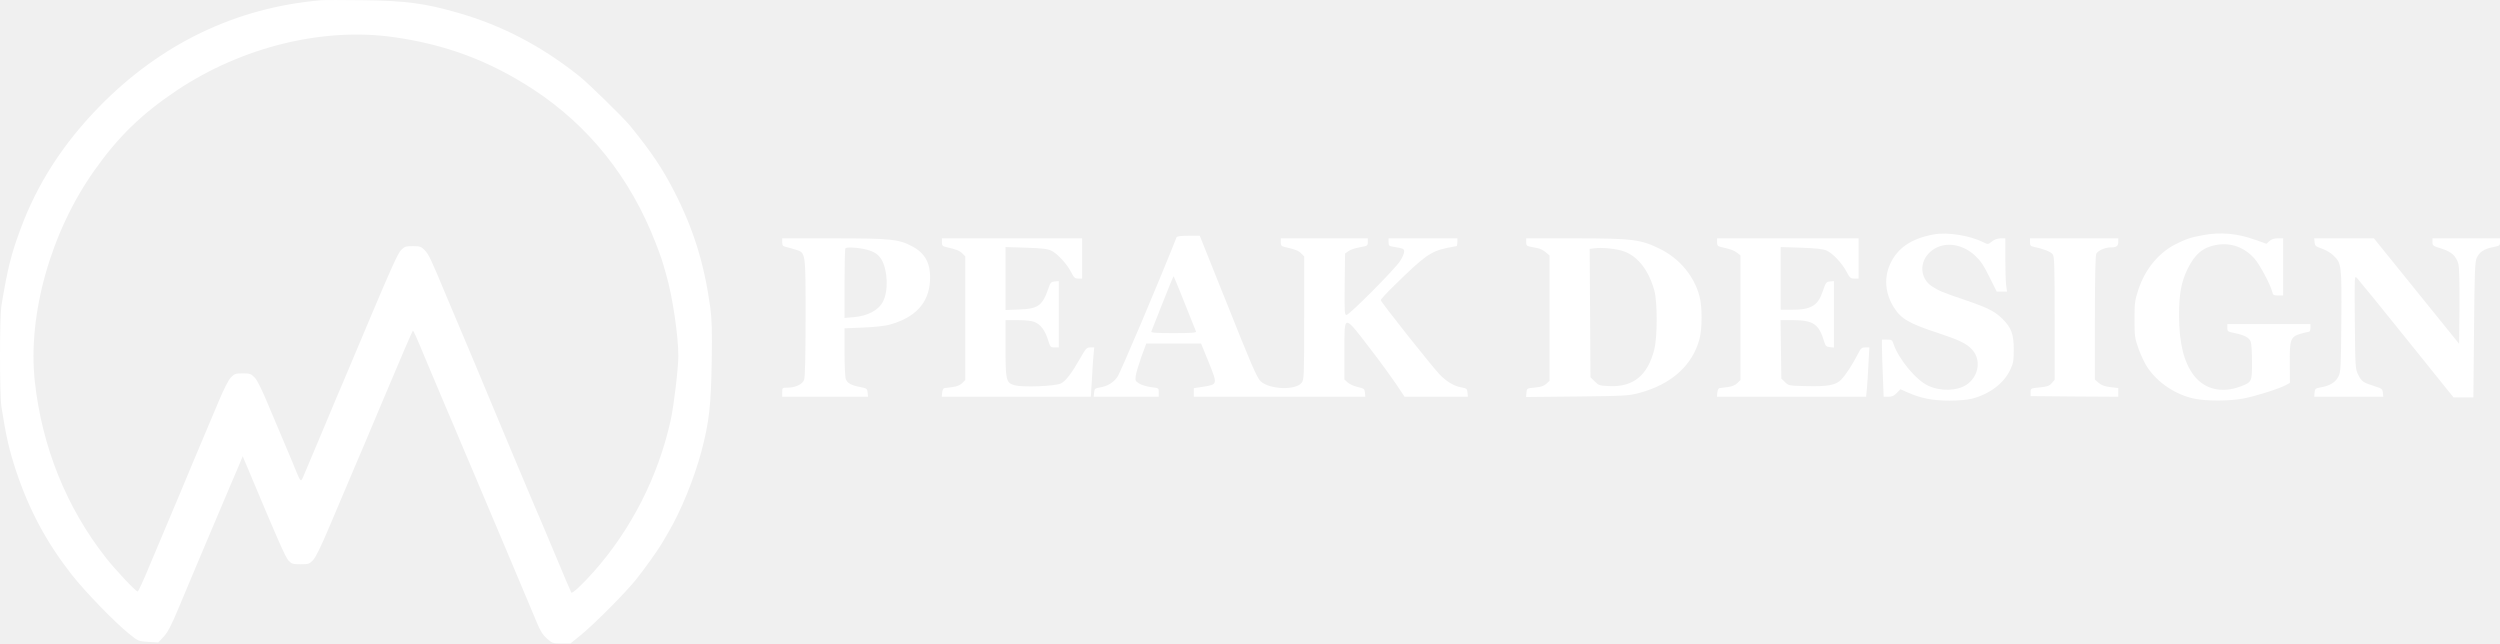
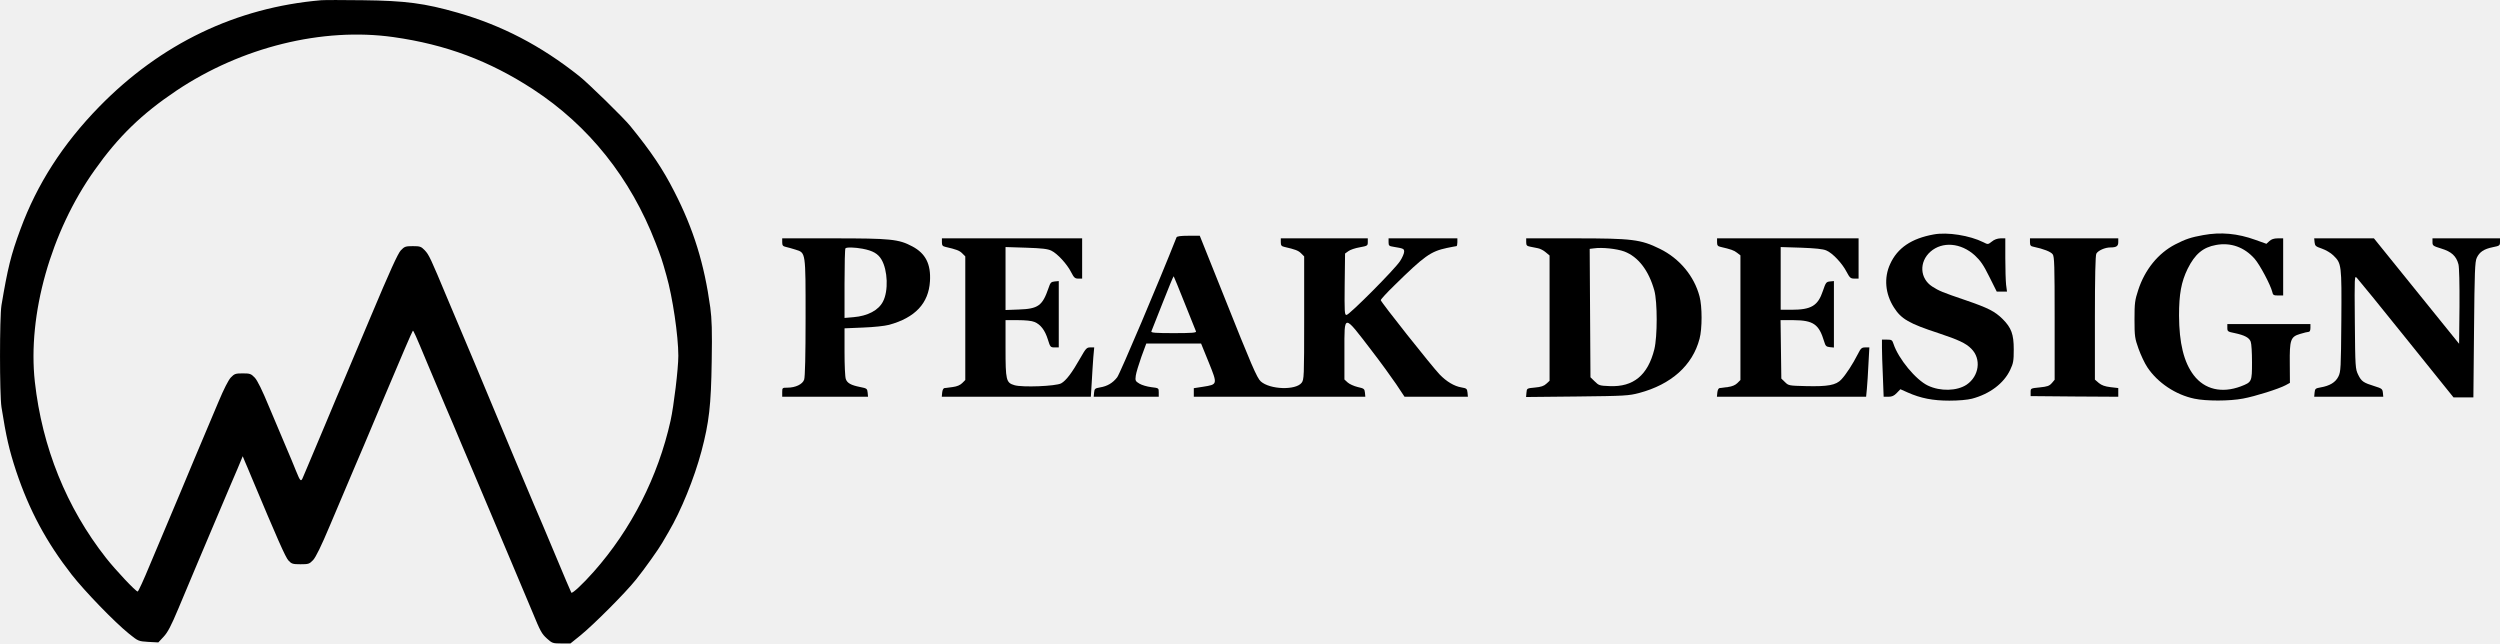
<svg xmlns="http://www.w3.org/2000/svg" version="1.0" width="1925.439pt" height="495.571pt" viewBox="0 0 1925.439 495.571" preserveAspectRatio="xMidYMid meet">
-   <g transform="translate(-19.56147,548.571) scale(0.1,-0.1)" fill="#FFFFFF" stroke="none">
+   <g transform="translate(-19.56147,548.571) scale(0.1,-0.1)">
    <path d="M2670 5484 c-656 -56 -1236 -335 -1711 -821 -279 -286 -478 -595 -606 -943 -73 -197 -98 -299 -146 -585 -15 -94 -15 -685 0 -785 36 -228 59 -329 113 -493 101 -302 233 -547 427 -796 101 -129 330 -366 443 -457 71 -57 72 -57 148 -62 l77 -4 41 44 c31 33 57 82 114 218 40 96 106 254 147 350 41 96 90 213 110 260 62 148 124 294 142 335 10 22 35 82 57 133 l39 94 16 -39 c9 -21 33 -76 52 -123 197 -470 262 -619 285 -642 23 -25 33 -28 92 -28 62 0 68 2 97 32 21 23 62 106 128 263 104 245 181 427 195 460 17 37 97 228 220 520 139 330 220 518 225 523 4 5 19 -27 115 -258 45 -107 106 -251 135 -320 30 -69 86 -201 125 -295 39 -93 77 -183 85 -200 7 -16 49 -115 93 -220 44 -104 138 -325 207 -490 70 -165 142 -336 160 -380 63 -153 72 -170 114 -208 39 -35 44 -37 110 -37 l70 0 77 62 c101 82 345 326 428 430 64 79 178 240 202 283 6 11 28 49 49 84 95 161 197 411 253 621 59 223 74 353 79 693 4 237 1 323 -11 415 -46 334 -128 602 -277 892 -88 173 -177 306 -339 505 -49 61 -327 333 -395 386 -295 234 -594 389 -935 487 -255 73 -401 92 -730 96 -151 2 -295 2 -320 0z m556 -284 c403 -57 738 -182 1077 -403 428 -280 749 -682 942 -1182 43 -112 48 -125 83 -250 48 -166 92 -467 92 -620 0 -98 -35 -388 -60 -500 -96 -431 -303 -837 -592 -1163 -85 -96 -164 -169 -172 -161 -2 2 -59 135 -125 294 -67 160 -139 331 -161 380 -21 50 -91 216 -156 370 -64 154 -136 325 -159 380 -23 55 -88 210 -144 345 -57 135 -109 259 -116 275 -8 17 -50 118 -95 225 -128 307 -140 333 -173 368 -28 29 -36 32 -92 32 -56 0 -64 -3 -92 -32 -23 -24 -85 -161 -233 -513 -111 -264 -208 -493 -215 -510 -8 -16 -68 -160 -135 -320 -67 -159 -130 -308 -139 -330 -10 -22 -24 -55 -31 -73 -16 -40 -21 -36 -55 48 -14 36 -48 117 -75 180 -27 63 -86 203 -131 310 -54 131 -91 206 -112 228 -28 29 -36 32 -92 32 -56 0 -64 -3 -92 -32 -19 -21 -54 -90 -93 -183 -34 -82 -87 -206 -116 -275 -29 -69 -108 -255 -174 -415 -67 -159 -129 -308 -139 -330 -10 -22 -56 -131 -102 -242 -46 -112 -88 -203 -93 -203 -15 0 -171 166 -244 259 -305 388 -492 853 -548 1356 -57 517 123 1156 460 1630 183 259 364 434 631 613 501 335 1125 489 1671 412z" />
    <path d="M15088 3680 c-171 -31 -279 -104 -335 -228 -49 -106 -38 -229 29 -334 56 -89 117 -124 343 -198 153 -51 212 -78 253 -120 79 -78 61 -211 -36 -277 -74 -49 -201 -53 -298 -7 -93 44 -227 206 -265 321 -10 30 -14 33 -50 33 l-39 0 0 -62 c0 -35 3 -134 7 -220 l6 -158 37 0 c27 0 43 7 64 29 l28 29 56 -25 c101 -45 195 -63 321 -63 71 0 139 6 174 15 137 36 246 118 295 223 24 50 27 70 27 157 0 116 -18 166 -86 234 -60 59 -111 85 -286 145 -179 61 -203 71 -256 105 -96 62 -102 190 -14 268 92 81 235 69 342 -28 44 -41 67 -74 112 -165 l57 -114 39 0 40 0 -7 53 c-3 28 -6 121 -6 205 l0 152 -37 0 c-25 -1 -48 -9 -67 -25 -29 -23 -30 -23 -65 -5 -104 52 -277 80 -383 60z" />
    <path d="M17164 3675 c-95 -17 -136 -31 -216 -72 -131 -68 -233 -194 -284 -350 -26 -80 -29 -100 -29 -228 0 -130 3 -146 31 -225 17 -47 47 -112 68 -143 79 -119 218 -212 363 -242 90 -19 270 -19 374 1 93 17 276 75 328 103 l33 18 -1 146 c-2 187 6 209 80 231 29 9 59 16 66 16 8 0 13 12 13 30 l0 30 -320 0 -320 0 0 -29 c0 -28 3 -30 58 -41 75 -16 111 -35 122 -66 6 -14 10 -85 10 -158 0 -151 -1 -153 -86 -186 -147 -55 -279 -24 -363 86 -76 100 -112 247 -113 459 0 166 17 259 66 360 56 113 118 166 219 184 114 21 218 -17 297 -106 41 -47 122 -200 136 -255 5 -25 11 -28 45 -28 l39 0 0 220 0 220 -42 0 c-29 0 -49 -7 -64 -21 l-23 -21 -84 30 c-138 50 -267 62 -403 37z" />
    <path d="M9257 3658 c-131 -332 -436 -1052 -457 -1078 -34 -44 -76 -69 -132 -78 -39 -7 -43 -10 -46 -40 l-3 -32 250 0 251 0 0 34 c0 33 0 33 -58 40 -32 4 -73 16 -91 27 -31 19 -33 23 -28 61 3 23 23 88 43 145 l38 103 211 0 211 0 59 -145 c69 -171 69 -170 -44 -188 l-71 -11 0 -33 0 -33 661 0 660 0 -3 32 c-3 29 -7 32 -56 43 -29 7 -64 23 -77 35 l-25 23 0 219 c0 290 -10 290 210 3 68 -88 152 -204 188 -257 l65 -98 244 0 244 0 -3 32 c-3 30 -7 33 -47 40 -55 9 -115 45 -168 100 -61 64 -453 558 -453 572 0 6 46 57 103 112 234 230 281 263 406 290 36 7 69 14 74 14 4 0 7 14 7 30 l0 30 -265 0 -265 0 0 -30 c0 -26 4 -30 38 -35 78 -13 82 -15 82 -38 0 -13 -14 -46 -32 -73 -41 -63 -390 -414 -412 -414 -15 0 -16 22 -14 236 l3 237 25 18 c14 11 53 24 88 30 59 11 62 12 62 40 l0 29 -335 0 -335 0 0 -30 c0 -24 5 -31 28 -36 83 -19 107 -28 128 -49 l24 -24 0 -474 c0 -459 -1 -475 -20 -500 -46 -58 -243 -52 -314 11 -29 25 -74 130 -281 650 l-189 472 -87 0 c-60 0 -88 -4 -92 -12z m63 -508 c45 -113 84 -211 87 -217 4 -10 -34 -13 -172 -13 -138 0 -176 3 -172 13 3 6 42 106 87 220 45 115 83 207 85 205 2 -2 40 -95 85 -208z" />
    <path d="M6220 3620 c0 -24 5 -31 28 -36 15 -3 49 -13 75 -21 79 -25 77 -14 77 -526 0 -290 -4 -455 -11 -475 -12 -36 -67 -62 -129 -62 -39 0 -40 -1 -40 -35 l0 -35 331 0 330 0 -3 32 c-3 30 -6 33 -58 43 -70 14 -99 30 -110 61 -6 14 -10 108 -10 208 l0 183 143 6 c81 3 167 12 200 21 201 55 305 166 315 336 8 132 -34 214 -136 268 -105 56 -167 62 -607 62 l-395 0 0 -30z m619 -50 c79 -15 119 -38 146 -84 48 -82 54 -242 11 -323 -34 -67 -118 -111 -226 -120 l-70 -6 0 265 c0 146 3 268 7 271 9 10 72 8 132 -3z" />
    <path d="M7450 3620 c0 -24 5 -31 28 -36 83 -19 107 -28 128 -49 l24 -24 0 -476 0 -476 -24 -24 c-15 -15 -40 -26 -72 -30 -27 -3 -56 -7 -64 -8 -9 -1 -16 -15 -18 -35 l-3 -32 574 0 574 0 7 113 c3 61 9 147 12 190 l7 77 -31 0 c-27 0 -34 -8 -76 -82 -65 -115 -110 -174 -148 -195 -42 -22 -299 -32 -359 -14 -65 19 -69 38 -69 286 l0 215 95 0 c58 0 108 -5 128 -14 47 -19 81 -64 103 -135 18 -58 20 -61 52 -61 l32 0 0 256 0 255 -32 -3 c-28 -3 -33 -9 -48 -54 -46 -133 -79 -157 -227 -162 l-103 -4 0 242 0 243 158 -5 c122 -4 167 -9 195 -23 46 -22 121 -103 153 -167 21 -41 29 -48 54 -48 l30 0 0 155 0 155 -540 0 -540 0 0 -30z" />
    <path d="M11950 3621 c0 -25 5 -30 30 -35 17 -3 44 -9 60 -12 17 -3 44 -17 60 -31 l30 -25 0 -482 0 -483 -25 -23 c-18 -17 -41 -25 -87 -29 -63 -6 -63 -6 -66 -39 l-3 -34 393 4 c369 4 398 6 478 27 247 66 411 212 465 417 21 77 21 250 0 327 -41 156 -154 292 -305 366 -148 73 -213 81 -652 81 l-378 0 0 -29z m755 -72 c107 -40 189 -146 232 -301 24 -88 24 -354 0 -452 -50 -200 -161 -292 -344 -284 -78 3 -84 5 -115 36 l-33 32 -3 495 -3 494 33 4 c62 9 176 -3 233 -24z" />
    <path d="M13420 3620 c0 -24 5 -31 28 -36 78 -18 102 -26 126 -45 l26 -20 0 -480 0 -480 -24 -24 c-15 -15 -40 -26 -72 -30 -27 -3 -56 -7 -64 -8 -9 -1 -16 -15 -18 -35 l-3 -32 574 0 575 0 6 63 c3 34 9 119 12 190 l7 127 -31 0 c-28 0 -35 -6 -58 -52 -39 -77 -92 -158 -127 -195 -41 -44 -104 -55 -272 -51 -132 3 -135 4 -162 31 l-28 27 -3 225 -3 225 98 0 c155 -1 198 -31 238 -165 10 -34 16 -40 44 -43 l31 -3 0 256 0 256 -31 -3 c-28 -3 -32 -8 -54 -73 -38 -114 -89 -145 -242 -145 l-83 0 0 241 0 242 158 -5 c108 -4 168 -10 193 -21 47 -19 122 -98 156 -164 25 -47 31 -53 61 -53 l32 0 0 155 0 155 -545 0 -545 0 0 -30z" />
    <path d="M15830 3620 c0 -24 5 -31 28 -35 76 -16 133 -38 147 -58 13 -18 15 -86 15 -494 l0 -472 -22 -26 c-19 -22 -35 -27 -93 -33 -70 -7 -70 -7 -70 -37 l0 -30 338 -3 337 -2 0 34 0 33 -60 7 c-42 5 -68 14 -90 32 l-30 26 0 475 c0 321 4 481 11 495 13 24 67 48 108 48 47 0 61 10 61 41 l0 29 -340 0 -340 0 0 -30z" />
    <path d="M18022 3619 c3 -27 9 -32 56 -48 29 -10 69 -33 88 -52 64 -62 65 -70 62 -504 -3 -367 -4 -392 -23 -430 -22 -44 -66 -71 -137 -83 -39 -7 -43 -10 -46 -40 l-3 -32 266 0 266 0 -3 31 c-3 29 -8 33 -63 50 -87 27 -102 37 -127 88 -22 45 -23 56 -26 406 -3 357 -3 360 16 340 11 -11 183 -222 382 -470 l362 -450 77 0 76 0 5 520 c4 450 7 525 21 555 21 45 55 68 124 82 51 10 55 13 55 39 l0 29 -260 0 -260 0 0 -29 c0 -27 4 -30 69 -50 78 -24 114 -57 131 -121 6 -23 9 -149 8 -325 l-3 -287 -328 406 -328 406 -230 0 -230 0 3 -31z" />
  </g>
</svg>
